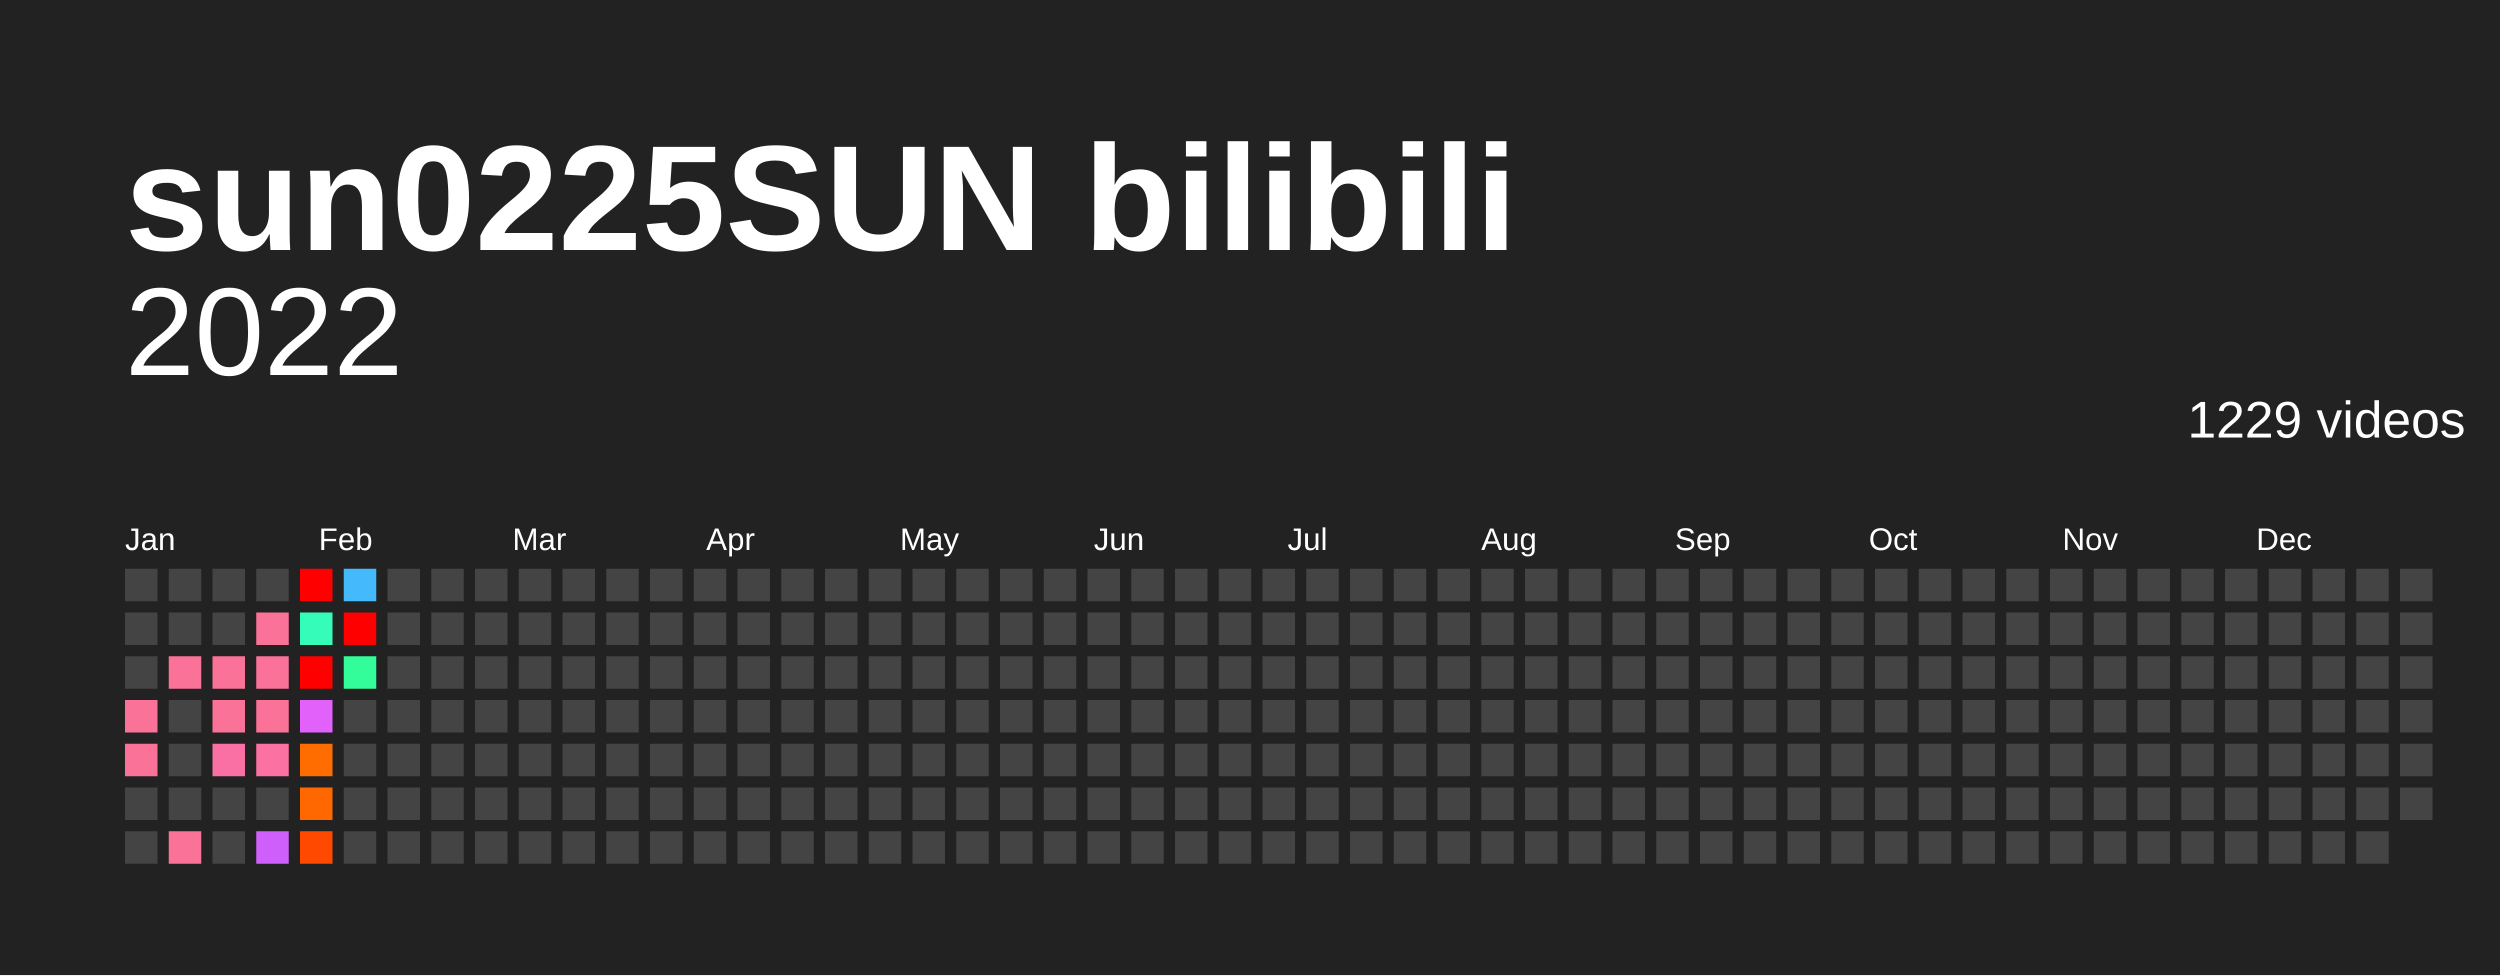
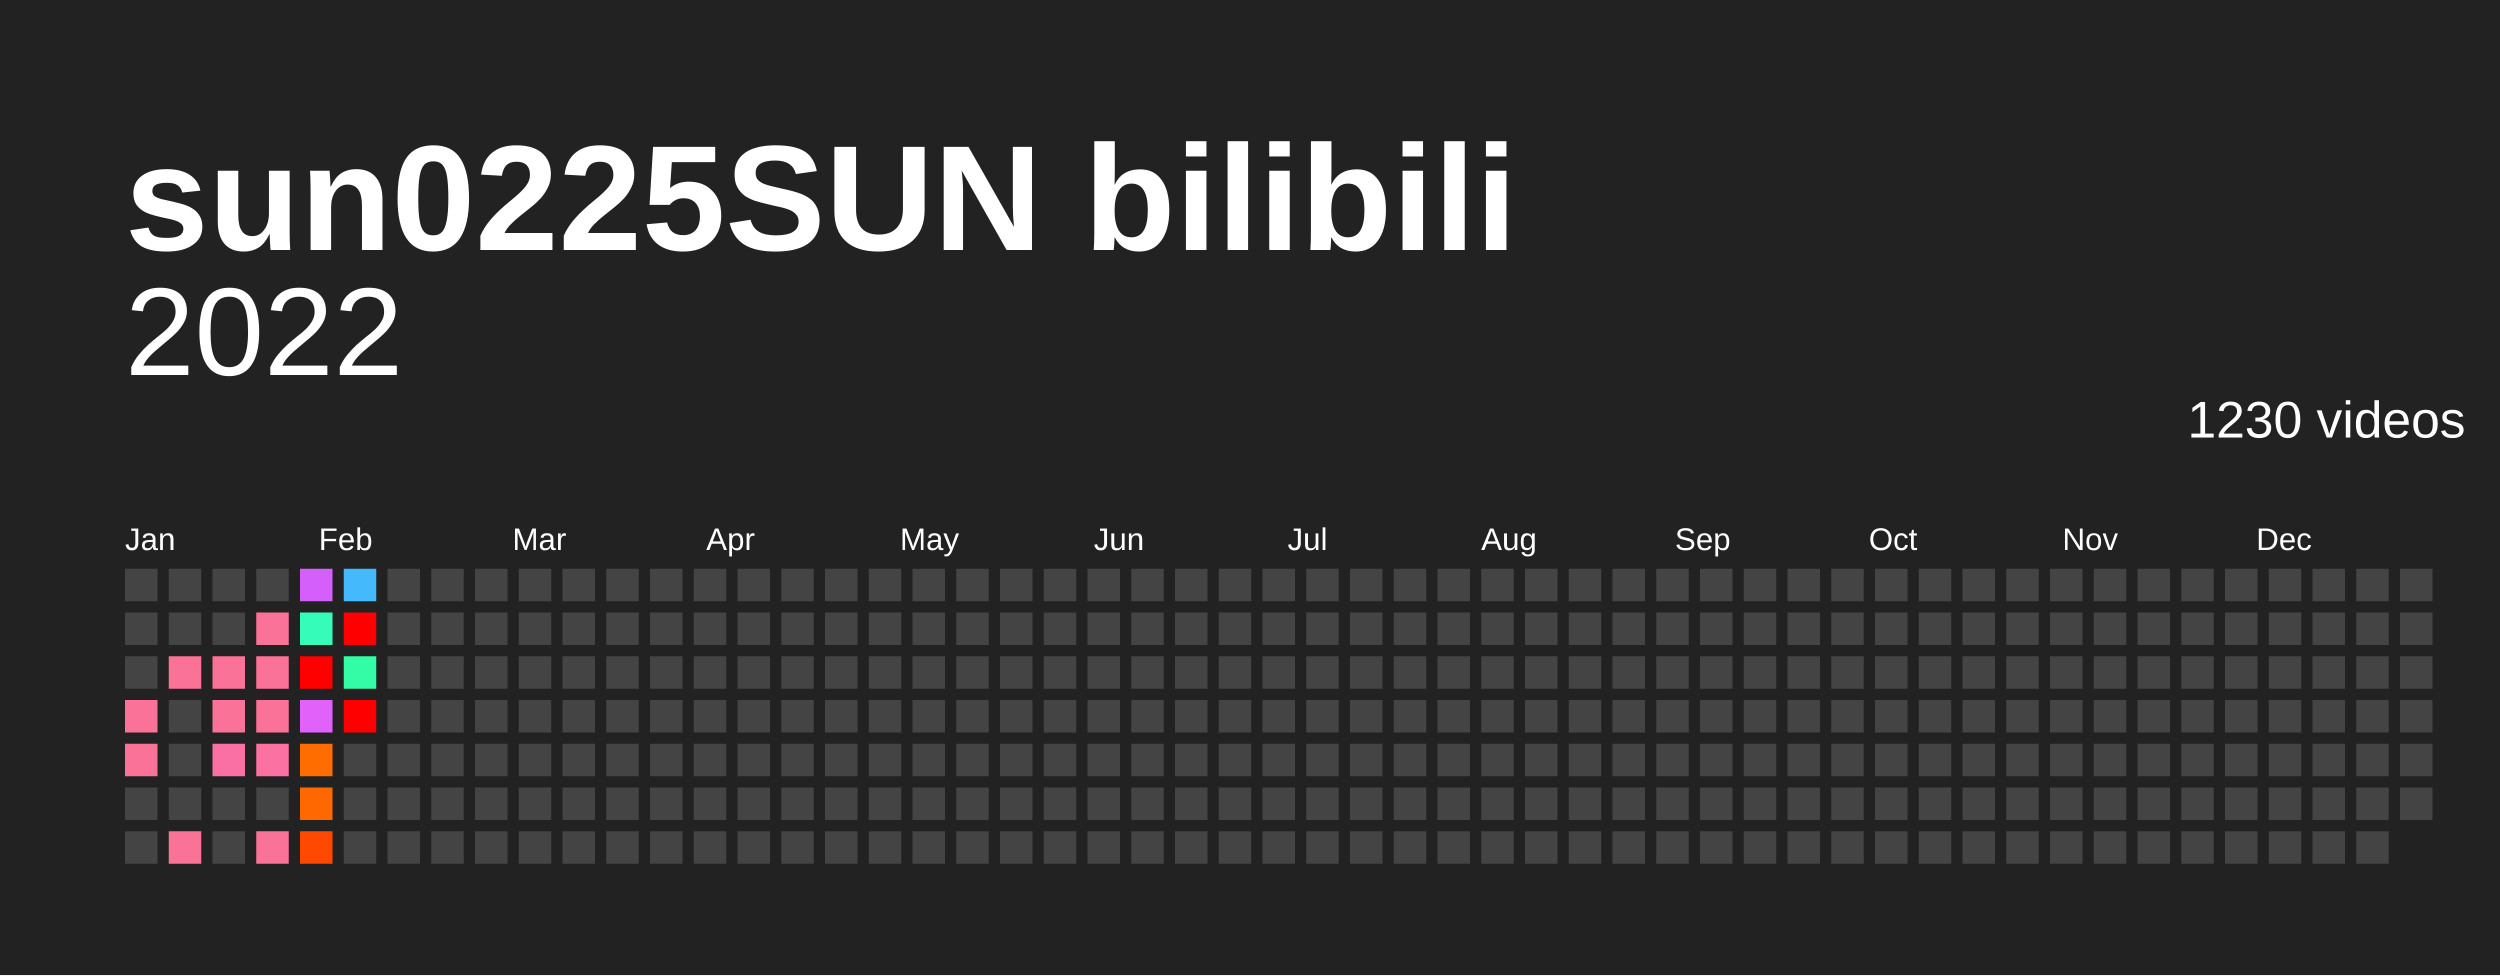
<svg xmlns="http://www.w3.org/2000/svg" baseProfile="full" height="78mm" version="1.1" viewBox="0,0,200,78" width="200mm">
  <defs />
  <rect fill="#222222" height="78" width="200" x="0" y="0" />
  <text fill="#FFFFFF" style="font-size:12px; font-family:Arial; font-weight:bold;" x="10" y="20">sun0225SUN bilibili</text>
  <text alignment-baseline="hanging" fill="#FFFFFF" style="font-size:10.0px; font-family:Arial;" x="10" y="30">2022</text>
-   <text alignment-baseline="hanging" fill="#FFFFFF" style="font-size:4.125px; font-family:Arial;" x="175" y="35">1229 videos</text>
+   <text alignment-baseline="hanging" fill="#FFFFFF" style="font-size:4.125px; font-family:Arial;" x="175" y="35">1230 videos</text>
  <text fill="#FFFFFF" style="font-size:2.5px; font-family:Arial" x="10.0" y="44">Jan</text>
  <text fill="#FFFFFF" style="font-size:2.5px; font-family:Arial" x="25.5" y="44">Feb</text>
  <text fill="#FFFFFF" style="font-size:2.5px; font-family:Arial" x="41.0" y="44">Mar</text>
  <text fill="#FFFFFF" style="font-size:2.5px; font-family:Arial" x="56.5" y="44">Apr</text>
  <text fill="#FFFFFF" style="font-size:2.5px; font-family:Arial" x="72.0" y="44">May</text>
  <text fill="#FFFFFF" style="font-size:2.5px; font-family:Arial" x="87.5" y="44">Jun</text>
  <text fill="#FFFFFF" style="font-size:2.5px; font-family:Arial" x="103.0" y="44">Jul</text>
  <text fill="#FFFFFF" style="font-size:2.5px; font-family:Arial" x="118.5" y="44">Aug</text>
  <text fill="#FFFFFF" style="font-size:2.5px; font-family:Arial" x="134.0" y="44">Sep</text>
  <text fill="#FFFFFF" style="font-size:2.5px; font-family:Arial" x="149.5" y="44">Oct</text>
  <text fill="#FFFFFF" style="font-size:2.5px; font-family:Arial" x="165.0" y="44">Nov</text>
  <text fill="#FFFFFF" style="font-size:2.5px; font-family:Arial" x="180.5" y="44">Dec</text>
  <rect fill="#444444" height="2.6" width="2.6" x="10.0" y="45.5" />
  <rect fill="#444444" height="2.6" width="2.6" x="10.0" y="49.0" />
  <rect fill="#444444" height="2.6" width="2.6" x="10.0" y="52.5" />
  <rect fill="#fb7299" height="2.6" width="2.6" x="10.0" y="56.0" />
  <rect fill="#fb7299" height="2.6" width="2.6" x="10.0" y="59.5" />
  <rect fill="#444444" height="2.6" width="2.6" x="10.0" y="63.0" />
  <rect fill="#444444" height="2.6" width="2.6" x="10.0" y="66.5" />
  <rect fill="#444444" height="2.6" width="2.6" x="13.5" y="45.5" />
  <rect fill="#444444" height="2.6" width="2.6" x="13.5" y="49.0" />
  <rect fill="#fb7299" height="2.6" width="2.6" x="13.5" y="52.5" />
  <rect fill="#444444" height="2.6" width="2.6" x="13.5" y="56.0" />
  <rect fill="#444444" height="2.6" width="2.6" x="13.5" y="59.5" />
  <rect fill="#444444" height="2.6" width="2.6" x="13.5" y="63.0" />
  <rect fill="#fb7299" height="2.6" width="2.6" x="13.5" y="66.5" />
  <rect fill="#444444" height="2.6" width="2.6" x="17.0" y="45.5" />
  <rect fill="#444444" height="2.6" width="2.6" x="17.0" y="49.0" />
  <rect fill="#fb7299" height="2.6" width="2.6" x="17.0" y="52.5" />
  <rect fill="#fb7299" height="2.6" width="2.6" x="17.0" y="56.0" />
  <rect fill="#fb70a4" height="2.6" width="2.6" x="17.0" y="59.5" />
  <rect fill="#444444" height="2.6" width="2.6" x="17.0" y="63.0" />
  <rect fill="#444444" height="2.6" width="2.6" x="17.0" y="66.5" />
  <rect fill="#444444" height="2.6" width="2.6" x="20.5" y="45.5" />
  <rect fill="#fb7299" height="2.6" width="2.6" x="20.5" y="49.0" />
  <rect fill="#fb7299" height="2.6" width="2.6" x="20.5" y="52.5" />
  <rect fill="#fb7299" height="2.6" width="2.6" x="20.5" y="56.0" />
  <rect fill="#fb71a1" height="2.6" width="2.6" x="20.5" y="59.5" />
  <rect fill="#444444" height="2.6" width="2.6" x="20.5" y="63.0" />
-   <rect fill="#cf5ffb" height="2.6" width="2.6" x="20.5" y="66.5" />
-   <rect fill="red" height="2.6" width="2.6" x="24.0" y="45.5" />
+   <rect fill="#fb7299" height="2.6" width="2.6" x="20.5" y="66.5" />
+   <rect fill="#d45ffb" height="2.6" width="2.6" x="24.0" y="45.5" />
  <rect fill="#36fcb9" height="2.6" width="2.6" x="24.0" y="49.0" />
  <rect fill="red" height="2.6" width="2.6" x="24.0" y="52.5" />
  <rect fill="#e261fb" height="2.6" width="2.6" x="24.0" y="56.0" />
  <rect fill="#ff6d00" height="2.6" width="2.6" x="24.0" y="59.5" />
  <rect fill="#ff6700" height="2.6" width="2.6" x="24.0" y="63.0" />
  <rect fill="#ff4900" height="2.6" width="2.6" x="24.0" y="66.5" />
  <rect fill="#44bafc" height="2.6" width="2.6" x="27.5" y="45.5" />
  <rect fill="red" height="2.6" width="2.6" x="27.5" y="49.0" />
-   <rect fill="#33fc9a" height="2.6" width="2.6" x="27.5" y="52.5" />
-   <rect fill="#444444" height="2.6" width="2.6" x="27.5" y="56.0" />
+   <rect fill="#34fca6" height="2.6" width="2.6" x="27.5" y="52.5" />
+   <rect fill="red" height="2.6" width="2.6" x="27.5" y="56.0" />
  <rect fill="#444444" height="2.6" width="2.6" x="27.5" y="59.5" />
  <rect fill="#444444" height="2.6" width="2.6" x="27.5" y="63.0" />
  <rect fill="#444444" height="2.6" width="2.6" x="27.5" y="66.5" />
  <rect fill="#444444" height="2.6" width="2.6" x="31.0" y="45.5" />
  <rect fill="#444444" height="2.6" width="2.6" x="31.0" y="49.0" />
  <rect fill="#444444" height="2.6" width="2.6" x="31.0" y="52.5" />
  <rect fill="#444444" height="2.6" width="2.6" x="31.0" y="56.0" />
  <rect fill="#444444" height="2.6" width="2.6" x="31.0" y="59.5" />
  <rect fill="#444444" height="2.6" width="2.6" x="31.0" y="63.0" />
  <rect fill="#444444" height="2.6" width="2.6" x="31.0" y="66.5" />
  <rect fill="#444444" height="2.6" width="2.6" x="34.5" y="45.5" />
  <rect fill="#444444" height="2.6" width="2.6" x="34.5" y="49.0" />
  <rect fill="#444444" height="2.6" width="2.6" x="34.5" y="52.5" />
  <rect fill="#444444" height="2.6" width="2.6" x="34.5" y="56.0" />
  <rect fill="#444444" height="2.6" width="2.6" x="34.5" y="59.5" />
  <rect fill="#444444" height="2.6" width="2.6" x="34.5" y="63.0" />
  <rect fill="#444444" height="2.6" width="2.6" x="34.5" y="66.5" />
  <rect fill="#444444" height="2.6" width="2.6" x="38.0" y="45.5" />
  <rect fill="#444444" height="2.6" width="2.6" x="38.0" y="49.0" />
  <rect fill="#444444" height="2.6" width="2.6" x="38.0" y="52.5" />
  <rect fill="#444444" height="2.6" width="2.6" x="38.0" y="56.0" />
  <rect fill="#444444" height="2.6" width="2.6" x="38.0" y="59.5" />
  <rect fill="#444444" height="2.6" width="2.6" x="38.0" y="63.0" />
  <rect fill="#444444" height="2.6" width="2.6" x="38.0" y="66.5" />
  <rect fill="#444444" height="2.6" width="2.6" x="41.5" y="45.5" />
  <rect fill="#444444" height="2.6" width="2.6" x="41.5" y="49.0" />
  <rect fill="#444444" height="2.6" width="2.6" x="41.5" y="52.5" />
  <rect fill="#444444" height="2.6" width="2.6" x="41.5" y="56.0" />
  <rect fill="#444444" height="2.6" width="2.6" x="41.5" y="59.5" />
  <rect fill="#444444" height="2.6" width="2.6" x="41.5" y="63.0" />
  <rect fill="#444444" height="2.6" width="2.6" x="41.5" y="66.5" />
  <rect fill="#444444" height="2.6" width="2.6" x="45.0" y="45.5" />
  <rect fill="#444444" height="2.6" width="2.6" x="45.0" y="49.0" />
  <rect fill="#444444" height="2.6" width="2.6" x="45.0" y="52.5" />
  <rect fill="#444444" height="2.6" width="2.6" x="45.0" y="56.0" />
  <rect fill="#444444" height="2.6" width="2.6" x="45.0" y="59.5" />
  <rect fill="#444444" height="2.6" width="2.6" x="45.0" y="63.0" />
  <rect fill="#444444" height="2.6" width="2.6" x="45.0" y="66.5" />
  <rect fill="#444444" height="2.6" width="2.6" x="48.5" y="45.5" />
  <rect fill="#444444" height="2.6" width="2.6" x="48.5" y="49.0" />
  <rect fill="#444444" height="2.6" width="2.6" x="48.5" y="52.5" />
  <rect fill="#444444" height="2.6" width="2.6" x="48.5" y="56.0" />
  <rect fill="#444444" height="2.6" width="2.6" x="48.5" y="59.5" />
  <rect fill="#444444" height="2.6" width="2.6" x="48.5" y="63.0" />
  <rect fill="#444444" height="2.6" width="2.6" x="48.5" y="66.5" />
  <rect fill="#444444" height="2.6" width="2.6" x="52.0" y="45.5" />
  <rect fill="#444444" height="2.6" width="2.6" x="52.0" y="49.0" />
  <rect fill="#444444" height="2.6" width="2.6" x="52.0" y="52.5" />
  <rect fill="#444444" height="2.6" width="2.6" x="52.0" y="56.0" />
  <rect fill="#444444" height="2.6" width="2.6" x="52.0" y="59.5" />
  <rect fill="#444444" height="2.6" width="2.6" x="52.0" y="63.0" />
  <rect fill="#444444" height="2.6" width="2.6" x="52.0" y="66.5" />
  <rect fill="#444444" height="2.6" width="2.6" x="55.5" y="45.5" />
  <rect fill="#444444" height="2.6" width="2.6" x="55.5" y="49.0" />
  <rect fill="#444444" height="2.6" width="2.6" x="55.5" y="52.5" />
  <rect fill="#444444" height="2.6" width="2.6" x="55.5" y="56.0" />
  <rect fill="#444444" height="2.6" width="2.6" x="55.5" y="59.5" />
  <rect fill="#444444" height="2.6" width="2.6" x="55.5" y="63.0" />
  <rect fill="#444444" height="2.6" width="2.6" x="55.5" y="66.5" />
  <rect fill="#444444" height="2.6" width="2.6" x="59.0" y="45.5" />
  <rect fill="#444444" height="2.6" width="2.6" x="59.0" y="49.0" />
  <rect fill="#444444" height="2.6" width="2.6" x="59.0" y="52.5" />
  <rect fill="#444444" height="2.6" width="2.6" x="59.0" y="56.0" />
  <rect fill="#444444" height="2.6" width="2.6" x="59.0" y="59.5" />
  <rect fill="#444444" height="2.6" width="2.6" x="59.0" y="63.0" />
  <rect fill="#444444" height="2.6" width="2.6" x="59.0" y="66.5" />
  <rect fill="#444444" height="2.6" width="2.6" x="62.5" y="45.5" />
  <rect fill="#444444" height="2.6" width="2.6" x="62.5" y="49.0" />
  <rect fill="#444444" height="2.6" width="2.6" x="62.5" y="52.5" />
  <rect fill="#444444" height="2.6" width="2.6" x="62.5" y="56.0" />
  <rect fill="#444444" height="2.6" width="2.6" x="62.5" y="59.5" />
  <rect fill="#444444" height="2.6" width="2.6" x="62.5" y="63.0" />
  <rect fill="#444444" height="2.6" width="2.6" x="62.5" y="66.5" />
  <rect fill="#444444" height="2.6" width="2.6" x="66.0" y="45.5" />
  <rect fill="#444444" height="2.6" width="2.6" x="66.0" y="49.0" />
  <rect fill="#444444" height="2.6" width="2.6" x="66.0" y="52.5" />
  <rect fill="#444444" height="2.6" width="2.6" x="66.0" y="56.0" />
  <rect fill="#444444" height="2.6" width="2.6" x="66.0" y="59.5" />
  <rect fill="#444444" height="2.6" width="2.6" x="66.0" y="63.0" />
  <rect fill="#444444" height="2.6" width="2.6" x="66.0" y="66.5" />
  <rect fill="#444444" height="2.6" width="2.6" x="69.5" y="45.5" />
  <rect fill="#444444" height="2.6" width="2.6" x="69.5" y="49.0" />
  <rect fill="#444444" height="2.6" width="2.6" x="69.5" y="52.5" />
  <rect fill="#444444" height="2.6" width="2.6" x="69.5" y="56.0" />
  <rect fill="#444444" height="2.6" width="2.6" x="69.5" y="59.5" />
  <rect fill="#444444" height="2.6" width="2.6" x="69.5" y="63.0" />
  <rect fill="#444444" height="2.6" width="2.6" x="69.5" y="66.5" />
  <rect fill="#444444" height="2.6" width="2.6" x="73.0" y="45.5" />
  <rect fill="#444444" height="2.6" width="2.6" x="73.0" y="49.0" />
  <rect fill="#444444" height="2.6" width="2.6" x="73.0" y="52.5" />
  <rect fill="#444444" height="2.6" width="2.6" x="73.0" y="56.0" />
  <rect fill="#444444" height="2.6" width="2.6" x="73.0" y="59.5" />
  <rect fill="#444444" height="2.6" width="2.6" x="73.0" y="63.0" />
  <rect fill="#444444" height="2.6" width="2.6" x="73.0" y="66.5" />
  <rect fill="#444444" height="2.6" width="2.6" x="76.5" y="45.5" />
  <rect fill="#444444" height="2.6" width="2.6" x="76.5" y="49.0" />
  <rect fill="#444444" height="2.6" width="2.6" x="76.5" y="52.5" />
  <rect fill="#444444" height="2.6" width="2.6" x="76.5" y="56.0" />
  <rect fill="#444444" height="2.6" width="2.6" x="76.5" y="59.5" />
  <rect fill="#444444" height="2.6" width="2.6" x="76.5" y="63.0" />
  <rect fill="#444444" height="2.6" width="2.6" x="76.5" y="66.5" />
  <rect fill="#444444" height="2.6" width="2.6" x="80.0" y="45.5" />
  <rect fill="#444444" height="2.6" width="2.6" x="80.0" y="49.0" />
  <rect fill="#444444" height="2.6" width="2.6" x="80.0" y="52.5" />
  <rect fill="#444444" height="2.6" width="2.6" x="80.0" y="56.0" />
  <rect fill="#444444" height="2.6" width="2.6" x="80.0" y="59.5" />
  <rect fill="#444444" height="2.6" width="2.6" x="80.0" y="63.0" />
  <rect fill="#444444" height="2.6" width="2.6" x="80.0" y="66.5" />
  <rect fill="#444444" height="2.6" width="2.6" x="83.5" y="45.5" />
  <rect fill="#444444" height="2.6" width="2.6" x="83.5" y="49.0" />
  <rect fill="#444444" height="2.6" width="2.6" x="83.5" y="52.5" />
  <rect fill="#444444" height="2.6" width="2.6" x="83.5" y="56.0" />
  <rect fill="#444444" height="2.6" width="2.6" x="83.5" y="59.5" />
  <rect fill="#444444" height="2.6" width="2.6" x="83.5" y="63.0" />
  <rect fill="#444444" height="2.6" width="2.6" x="83.5" y="66.5" />
  <rect fill="#444444" height="2.6" width="2.6" x="87.0" y="45.5" />
  <rect fill="#444444" height="2.6" width="2.6" x="87.0" y="49.0" />
  <rect fill="#444444" height="2.6" width="2.6" x="87.0" y="52.5" />
  <rect fill="#444444" height="2.6" width="2.6" x="87.0" y="56.0" />
  <rect fill="#444444" height="2.6" width="2.6" x="87.0" y="59.5" />
  <rect fill="#444444" height="2.6" width="2.6" x="87.0" y="63.0" />
  <rect fill="#444444" height="2.6" width="2.6" x="87.0" y="66.5" />
  <rect fill="#444444" height="2.6" width="2.6" x="90.5" y="45.5" />
  <rect fill="#444444" height="2.6" width="2.6" x="90.5" y="49.0" />
  <rect fill="#444444" height="2.6" width="2.6" x="90.5" y="52.5" />
  <rect fill="#444444" height="2.6" width="2.6" x="90.5" y="56.0" />
  <rect fill="#444444" height="2.6" width="2.6" x="90.5" y="59.5" />
  <rect fill="#444444" height="2.6" width="2.6" x="90.5" y="63.0" />
  <rect fill="#444444" height="2.6" width="2.6" x="90.5" y="66.5" />
  <rect fill="#444444" height="2.6" width="2.6" x="94.0" y="45.5" />
  <rect fill="#444444" height="2.6" width="2.6" x="94.0" y="49.0" />
  <rect fill="#444444" height="2.6" width="2.6" x="94.0" y="52.5" />
  <rect fill="#444444" height="2.6" width="2.6" x="94.0" y="56.0" />
  <rect fill="#444444" height="2.6" width="2.6" x="94.0" y="59.5" />
  <rect fill="#444444" height="2.6" width="2.6" x="94.0" y="63.0" />
  <rect fill="#444444" height="2.6" width="2.6" x="94.0" y="66.5" />
  <rect fill="#444444" height="2.6" width="2.6" x="97.5" y="45.5" />
  <rect fill="#444444" height="2.6" width="2.6" x="97.5" y="49.0" />
  <rect fill="#444444" height="2.6" width="2.6" x="97.5" y="52.5" />
  <rect fill="#444444" height="2.6" width="2.6" x="97.5" y="56.0" />
  <rect fill="#444444" height="2.6" width="2.6" x="97.5" y="59.5" />
  <rect fill="#444444" height="2.6" width="2.6" x="97.5" y="63.0" />
  <rect fill="#444444" height="2.6" width="2.6" x="97.5" y="66.5" />
  <rect fill="#444444" height="2.6" width="2.6" x="101.0" y="45.5" />
  <rect fill="#444444" height="2.6" width="2.6" x="101.0" y="49.0" />
  <rect fill="#444444" height="2.6" width="2.6" x="101.0" y="52.5" />
  <rect fill="#444444" height="2.6" width="2.6" x="101.0" y="56.0" />
  <rect fill="#444444" height="2.6" width="2.6" x="101.0" y="59.5" />
  <rect fill="#444444" height="2.6" width="2.6" x="101.0" y="63.0" />
  <rect fill="#444444" height="2.6" width="2.6" x="101.0" y="66.5" />
  <rect fill="#444444" height="2.6" width="2.6" x="104.5" y="45.5" />
  <rect fill="#444444" height="2.6" width="2.6" x="104.5" y="49.0" />
  <rect fill="#444444" height="2.6" width="2.6" x="104.5" y="52.5" />
  <rect fill="#444444" height="2.6" width="2.6" x="104.5" y="56.0" />
  <rect fill="#444444" height="2.6" width="2.6" x="104.5" y="59.5" />
  <rect fill="#444444" height="2.6" width="2.6" x="104.5" y="63.0" />
  <rect fill="#444444" height="2.6" width="2.6" x="104.5" y="66.5" />
  <rect fill="#444444" height="2.6" width="2.6" x="108.0" y="45.5" />
  <rect fill="#444444" height="2.6" width="2.6" x="108.0" y="49.0" />
  <rect fill="#444444" height="2.6" width="2.6" x="108.0" y="52.5" />
  <rect fill="#444444" height="2.6" width="2.6" x="108.0" y="56.0" />
  <rect fill="#444444" height="2.6" width="2.6" x="108.0" y="59.5" />
  <rect fill="#444444" height="2.6" width="2.6" x="108.0" y="63.0" />
  <rect fill="#444444" height="2.6" width="2.6" x="108.0" y="66.5" />
  <rect fill="#444444" height="2.6" width="2.6" x="111.5" y="45.5" />
  <rect fill="#444444" height="2.6" width="2.6" x="111.5" y="49.0" />
  <rect fill="#444444" height="2.6" width="2.6" x="111.5" y="52.5" />
  <rect fill="#444444" height="2.6" width="2.6" x="111.5" y="56.0" />
  <rect fill="#444444" height="2.6" width="2.6" x="111.5" y="59.5" />
  <rect fill="#444444" height="2.6" width="2.6" x="111.5" y="63.0" />
  <rect fill="#444444" height="2.6" width="2.6" x="111.5" y="66.5" />
  <rect fill="#444444" height="2.6" width="2.6" x="115.0" y="45.5" />
  <rect fill="#444444" height="2.6" width="2.6" x="115.0" y="49.0" />
  <rect fill="#444444" height="2.6" width="2.6" x="115.0" y="52.5" />
  <rect fill="#444444" height="2.6" width="2.6" x="115.0" y="56.0" />
  <rect fill="#444444" height="2.6" width="2.6" x="115.0" y="59.5" />
  <rect fill="#444444" height="2.6" width="2.6" x="115.0" y="63.0" />
  <rect fill="#444444" height="2.6" width="2.6" x="115.0" y="66.5" />
  <rect fill="#444444" height="2.6" width="2.6" x="118.5" y="45.5" />
  <rect fill="#444444" height="2.6" width="2.6" x="118.5" y="49.0" />
  <rect fill="#444444" height="2.6" width="2.6" x="118.5" y="52.5" />
  <rect fill="#444444" height="2.6" width="2.6" x="118.5" y="56.0" />
  <rect fill="#444444" height="2.6" width="2.6" x="118.5" y="59.5" />
  <rect fill="#444444" height="2.6" width="2.6" x="118.5" y="63.0" />
  <rect fill="#444444" height="2.6" width="2.6" x="118.5" y="66.5" />
  <rect fill="#444444" height="2.6" width="2.6" x="122.0" y="45.5" />
  <rect fill="#444444" height="2.6" width="2.6" x="122.0" y="49.0" />
  <rect fill="#444444" height="2.6" width="2.6" x="122.0" y="52.5" />
  <rect fill="#444444" height="2.6" width="2.6" x="122.0" y="56.0" />
  <rect fill="#444444" height="2.6" width="2.6" x="122.0" y="59.5" />
  <rect fill="#444444" height="2.6" width="2.6" x="122.0" y="63.0" />
  <rect fill="#444444" height="2.6" width="2.6" x="122.0" y="66.5" />
  <rect fill="#444444" height="2.6" width="2.6" x="125.5" y="45.5" />
  <rect fill="#444444" height="2.6" width="2.6" x="125.5" y="49.0" />
  <rect fill="#444444" height="2.6" width="2.6" x="125.5" y="52.5" />
  <rect fill="#444444" height="2.6" width="2.6" x="125.5" y="56.0" />
  <rect fill="#444444" height="2.6" width="2.6" x="125.5" y="59.5" />
  <rect fill="#444444" height="2.6" width="2.6" x="125.5" y="63.0" />
  <rect fill="#444444" height="2.6" width="2.6" x="125.5" y="66.5" />
  <rect fill="#444444" height="2.6" width="2.6" x="129.0" y="45.5" />
  <rect fill="#444444" height="2.6" width="2.6" x="129.0" y="49.0" />
  <rect fill="#444444" height="2.6" width="2.6" x="129.0" y="52.5" />
  <rect fill="#444444" height="2.6" width="2.6" x="129.0" y="56.0" />
  <rect fill="#444444" height="2.6" width="2.6" x="129.0" y="59.5" />
  <rect fill="#444444" height="2.6" width="2.6" x="129.0" y="63.0" />
  <rect fill="#444444" height="2.6" width="2.6" x="129.0" y="66.5" />
  <rect fill="#444444" height="2.6" width="2.6" x="132.5" y="45.5" />
  <rect fill="#444444" height="2.6" width="2.6" x="132.5" y="49.0" />
  <rect fill="#444444" height="2.6" width="2.6" x="132.5" y="52.5" />
  <rect fill="#444444" height="2.6" width="2.6" x="132.5" y="56.0" />
  <rect fill="#444444" height="2.6" width="2.6" x="132.5" y="59.5" />
  <rect fill="#444444" height="2.6" width="2.6" x="132.5" y="63.0" />
  <rect fill="#444444" height="2.6" width="2.6" x="132.5" y="66.5" />
  <rect fill="#444444" height="2.6" width="2.6" x="136.0" y="45.5" />
  <rect fill="#444444" height="2.6" width="2.6" x="136.0" y="49.0" />
  <rect fill="#444444" height="2.6" width="2.6" x="136.0" y="52.5" />
  <rect fill="#444444" height="2.6" width="2.6" x="136.0" y="56.0" />
  <rect fill="#444444" height="2.6" width="2.6" x="136.0" y="59.5" />
  <rect fill="#444444" height="2.6" width="2.6" x="136.0" y="63.0" />
  <rect fill="#444444" height="2.6" width="2.6" x="136.0" y="66.5" />
  <rect fill="#444444" height="2.6" width="2.6" x="139.5" y="45.5" />
  <rect fill="#444444" height="2.6" width="2.6" x="139.5" y="49.0" />
  <rect fill="#444444" height="2.6" width="2.6" x="139.5" y="52.5" />
  <rect fill="#444444" height="2.6" width="2.6" x="139.5" y="56.0" />
  <rect fill="#444444" height="2.6" width="2.6" x="139.5" y="59.5" />
  <rect fill="#444444" height="2.6" width="2.6" x="139.5" y="63.0" />
  <rect fill="#444444" height="2.6" width="2.6" x="139.5" y="66.5" />
  <rect fill="#444444" height="2.6" width="2.6" x="143.0" y="45.5" />
  <rect fill="#444444" height="2.6" width="2.6" x="143.0" y="49.0" />
  <rect fill="#444444" height="2.6" width="2.6" x="143.0" y="52.5" />
  <rect fill="#444444" height="2.6" width="2.6" x="143.0" y="56.0" />
  <rect fill="#444444" height="2.6" width="2.6" x="143.0" y="59.5" />
  <rect fill="#444444" height="2.6" width="2.6" x="143.0" y="63.0" />
  <rect fill="#444444" height="2.6" width="2.6" x="143.0" y="66.5" />
  <rect fill="#444444" height="2.6" width="2.6" x="146.5" y="45.5" />
  <rect fill="#444444" height="2.6" width="2.6" x="146.5" y="49.0" />
  <rect fill="#444444" height="2.6" width="2.6" x="146.5" y="52.5" />
  <rect fill="#444444" height="2.6" width="2.6" x="146.5" y="56.0" />
  <rect fill="#444444" height="2.6" width="2.6" x="146.5" y="59.5" />
  <rect fill="#444444" height="2.6" width="2.6" x="146.5" y="63.0" />
  <rect fill="#444444" height="2.6" width="2.6" x="146.5" y="66.5" />
  <rect fill="#444444" height="2.6" width="2.6" x="150.0" y="45.5" />
  <rect fill="#444444" height="2.6" width="2.6" x="150.0" y="49.0" />
  <rect fill="#444444" height="2.6" width="2.6" x="150.0" y="52.5" />
  <rect fill="#444444" height="2.6" width="2.6" x="150.0" y="56.0" />
  <rect fill="#444444" height="2.6" width="2.6" x="150.0" y="59.5" />
  <rect fill="#444444" height="2.6" width="2.6" x="150.0" y="63.0" />
  <rect fill="#444444" height="2.6" width="2.6" x="150.0" y="66.5" />
  <rect fill="#444444" height="2.6" width="2.6" x="153.5" y="45.5" />
  <rect fill="#444444" height="2.6" width="2.6" x="153.5" y="49.0" />
  <rect fill="#444444" height="2.6" width="2.6" x="153.5" y="52.5" />
  <rect fill="#444444" height="2.6" width="2.6" x="153.5" y="56.0" />
  <rect fill="#444444" height="2.6" width="2.6" x="153.5" y="59.5" />
  <rect fill="#444444" height="2.6" width="2.6" x="153.5" y="63.0" />
  <rect fill="#444444" height="2.6" width="2.6" x="153.5" y="66.5" />
  <rect fill="#444444" height="2.6" width="2.6" x="157.0" y="45.5" />
  <rect fill="#444444" height="2.6" width="2.6" x="157.0" y="49.0" />
  <rect fill="#444444" height="2.6" width="2.6" x="157.0" y="52.5" />
  <rect fill="#444444" height="2.6" width="2.6" x="157.0" y="56.0" />
  <rect fill="#444444" height="2.6" width="2.6" x="157.0" y="59.5" />
  <rect fill="#444444" height="2.6" width="2.6" x="157.0" y="63.0" />
  <rect fill="#444444" height="2.6" width="2.6" x="157.0" y="66.5" />
  <rect fill="#444444" height="2.6" width="2.6" x="160.5" y="45.5" />
  <rect fill="#444444" height="2.6" width="2.6" x="160.5" y="49.0" />
  <rect fill="#444444" height="2.6" width="2.6" x="160.5" y="52.5" />
  <rect fill="#444444" height="2.6" width="2.6" x="160.5" y="56.0" />
  <rect fill="#444444" height="2.6" width="2.6" x="160.5" y="59.5" />
  <rect fill="#444444" height="2.6" width="2.6" x="160.5" y="63.0" />
  <rect fill="#444444" height="2.6" width="2.6" x="160.5" y="66.5" />
  <rect fill="#444444" height="2.6" width="2.6" x="164.0" y="45.5" />
  <rect fill="#444444" height="2.6" width="2.6" x="164.0" y="49.0" />
  <rect fill="#444444" height="2.6" width="2.6" x="164.0" y="52.5" />
  <rect fill="#444444" height="2.6" width="2.6" x="164.0" y="56.0" />
  <rect fill="#444444" height="2.6" width="2.6" x="164.0" y="59.5" />
  <rect fill="#444444" height="2.6" width="2.6" x="164.0" y="63.0" />
  <rect fill="#444444" height="2.6" width="2.6" x="164.0" y="66.5" />
  <rect fill="#444444" height="2.6" width="2.6" x="167.5" y="45.5" />
  <rect fill="#444444" height="2.6" width="2.6" x="167.5" y="49.0" />
  <rect fill="#444444" height="2.6" width="2.6" x="167.5" y="52.5" />
  <rect fill="#444444" height="2.6" width="2.6" x="167.5" y="56.0" />
  <rect fill="#444444" height="2.6" width="2.6" x="167.5" y="59.5" />
  <rect fill="#444444" height="2.6" width="2.6" x="167.5" y="63.0" />
  <rect fill="#444444" height="2.6" width="2.6" x="167.5" y="66.5" />
  <rect fill="#444444" height="2.6" width="2.6" x="171.0" y="45.5" />
  <rect fill="#444444" height="2.6" width="2.6" x="171.0" y="49.0" />
  <rect fill="#444444" height="2.6" width="2.6" x="171.0" y="52.5" />
  <rect fill="#444444" height="2.6" width="2.6" x="171.0" y="56.0" />
  <rect fill="#444444" height="2.6" width="2.6" x="171.0" y="59.5" />
  <rect fill="#444444" height="2.6" width="2.6" x="171.0" y="63.0" />
  <rect fill="#444444" height="2.6" width="2.6" x="171.0" y="66.5" />
  <rect fill="#444444" height="2.6" width="2.6" x="174.5" y="45.5" />
  <rect fill="#444444" height="2.6" width="2.6" x="174.5" y="49.0" />
  <rect fill="#444444" height="2.6" width="2.6" x="174.5" y="52.5" />
  <rect fill="#444444" height="2.6" width="2.6" x="174.5" y="56.0" />
  <rect fill="#444444" height="2.6" width="2.6" x="174.5" y="59.5" />
  <rect fill="#444444" height="2.6" width="2.6" x="174.5" y="63.0" />
  <rect fill="#444444" height="2.6" width="2.6" x="174.5" y="66.5" />
  <rect fill="#444444" height="2.6" width="2.6" x="178.0" y="45.5" />
  <rect fill="#444444" height="2.6" width="2.6" x="178.0" y="49.0" />
  <rect fill="#444444" height="2.6" width="2.6" x="178.0" y="52.5" />
  <rect fill="#444444" height="2.6" width="2.6" x="178.0" y="56.0" />
  <rect fill="#444444" height="2.6" width="2.6" x="178.0" y="59.5" />
  <rect fill="#444444" height="2.6" width="2.6" x="178.0" y="63.0" />
  <rect fill="#444444" height="2.6" width="2.6" x="178.0" y="66.5" />
  <rect fill="#444444" height="2.6" width="2.6" x="181.5" y="45.5" />
  <rect fill="#444444" height="2.6" width="2.6" x="181.5" y="49.0" />
  <rect fill="#444444" height="2.6" width="2.6" x="181.5" y="52.5" />
  <rect fill="#444444" height="2.6" width="2.6" x="181.5" y="56.0" />
  <rect fill="#444444" height="2.6" width="2.6" x="181.5" y="59.5" />
  <rect fill="#444444" height="2.6" width="2.6" x="181.5" y="63.0" />
  <rect fill="#444444" height="2.6" width="2.6" x="181.5" y="66.5" />
  <rect fill="#444444" height="2.6" width="2.6" x="185.0" y="45.5" />
  <rect fill="#444444" height="2.6" width="2.6" x="185.0" y="49.0" />
  <rect fill="#444444" height="2.6" width="2.6" x="185.0" y="52.5" />
  <rect fill="#444444" height="2.6" width="2.6" x="185.0" y="56.0" />
  <rect fill="#444444" height="2.6" width="2.6" x="185.0" y="59.5" />
  <rect fill="#444444" height="2.6" width="2.6" x="185.0" y="63.0" />
  <rect fill="#444444" height="2.6" width="2.6" x="185.0" y="66.5" />
  <rect fill="#444444" height="2.6" width="2.6" x="188.5" y="45.5" />
  <rect fill="#444444" height="2.6" width="2.6" x="188.5" y="49.0" />
  <rect fill="#444444" height="2.6" width="2.6" x="188.5" y="52.5" />
  <rect fill="#444444" height="2.6" width="2.6" x="188.5" y="56.0" />
  <rect fill="#444444" height="2.6" width="2.6" x="188.5" y="59.5" />
  <rect fill="#444444" height="2.6" width="2.6" x="188.5" y="63.0" />
  <rect fill="#444444" height="2.6" width="2.6" x="188.5" y="66.5" />
  <rect fill="#444444" height="2.6" width="2.6" x="192.0" y="45.5" />
  <rect fill="#444444" height="2.6" width="2.6" x="192.0" y="49.0" />
  <rect fill="#444444" height="2.6" width="2.6" x="192.0" y="52.5" />
  <rect fill="#444444" height="2.6" width="2.6" x="192.0" y="56.0" />
  <rect fill="#444444" height="2.6" width="2.6" x="192.0" y="59.5" />
  <rect fill="#444444" height="2.6" width="2.6" x="192.0" y="63.0" />
</svg>
